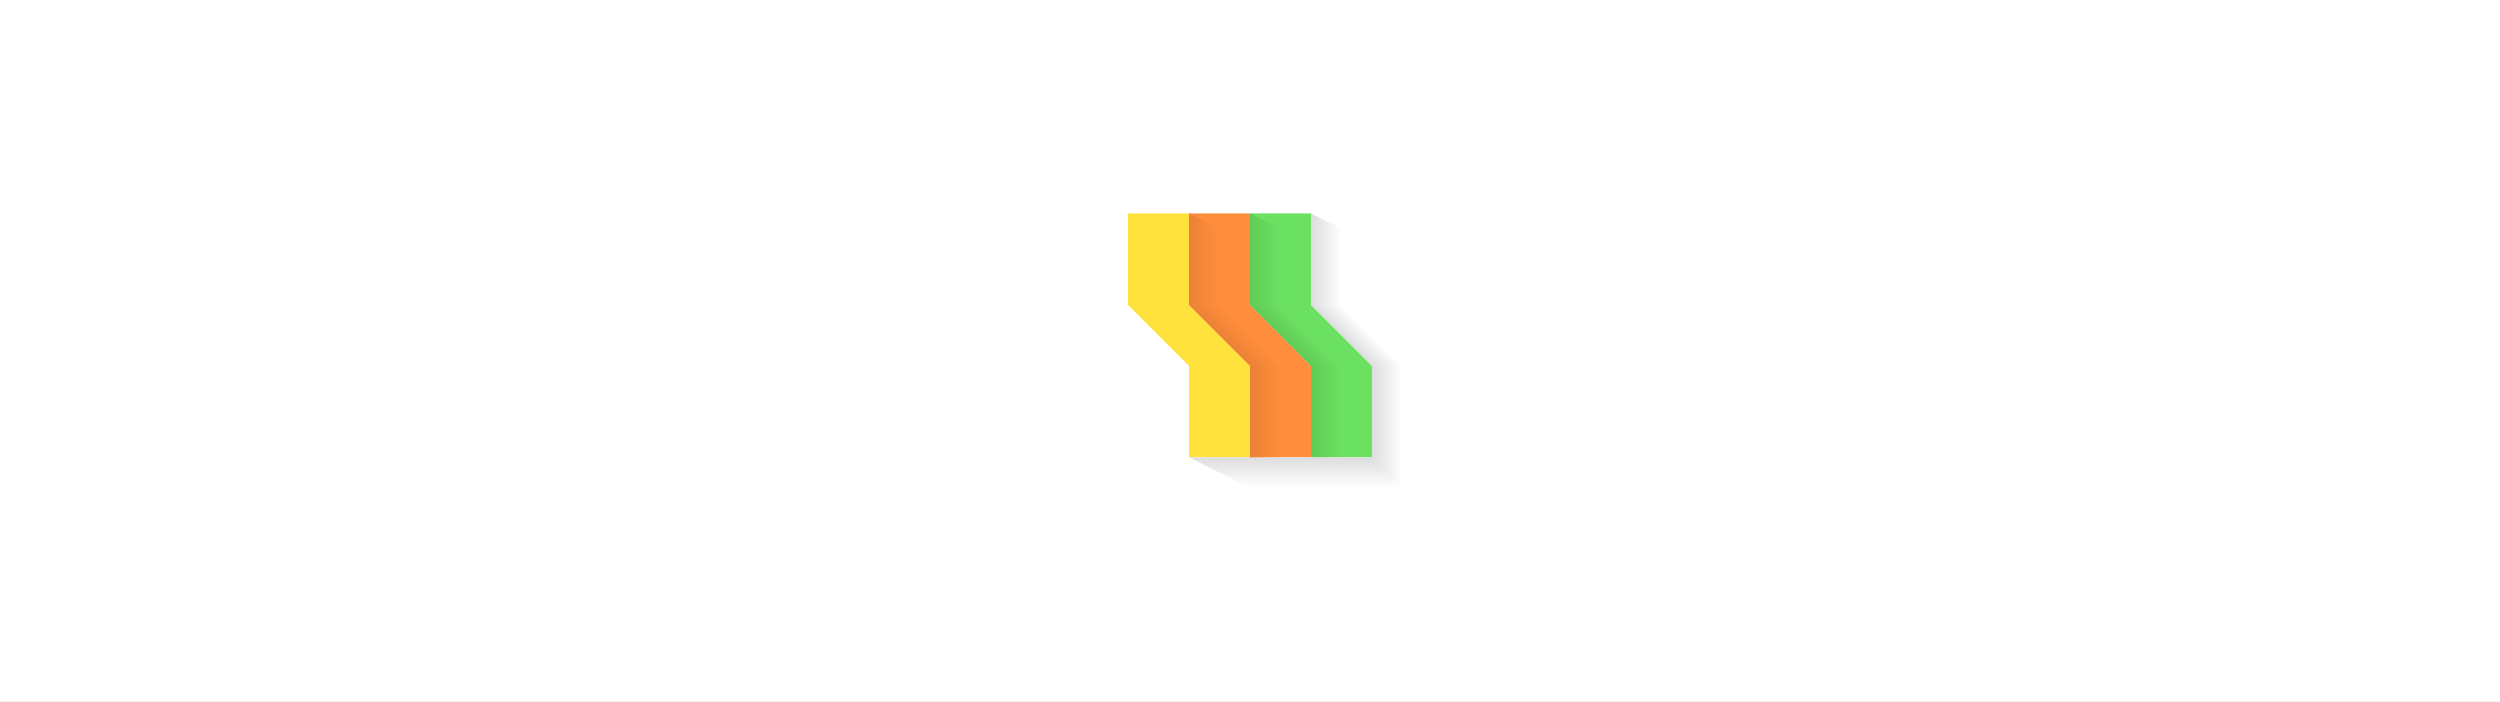
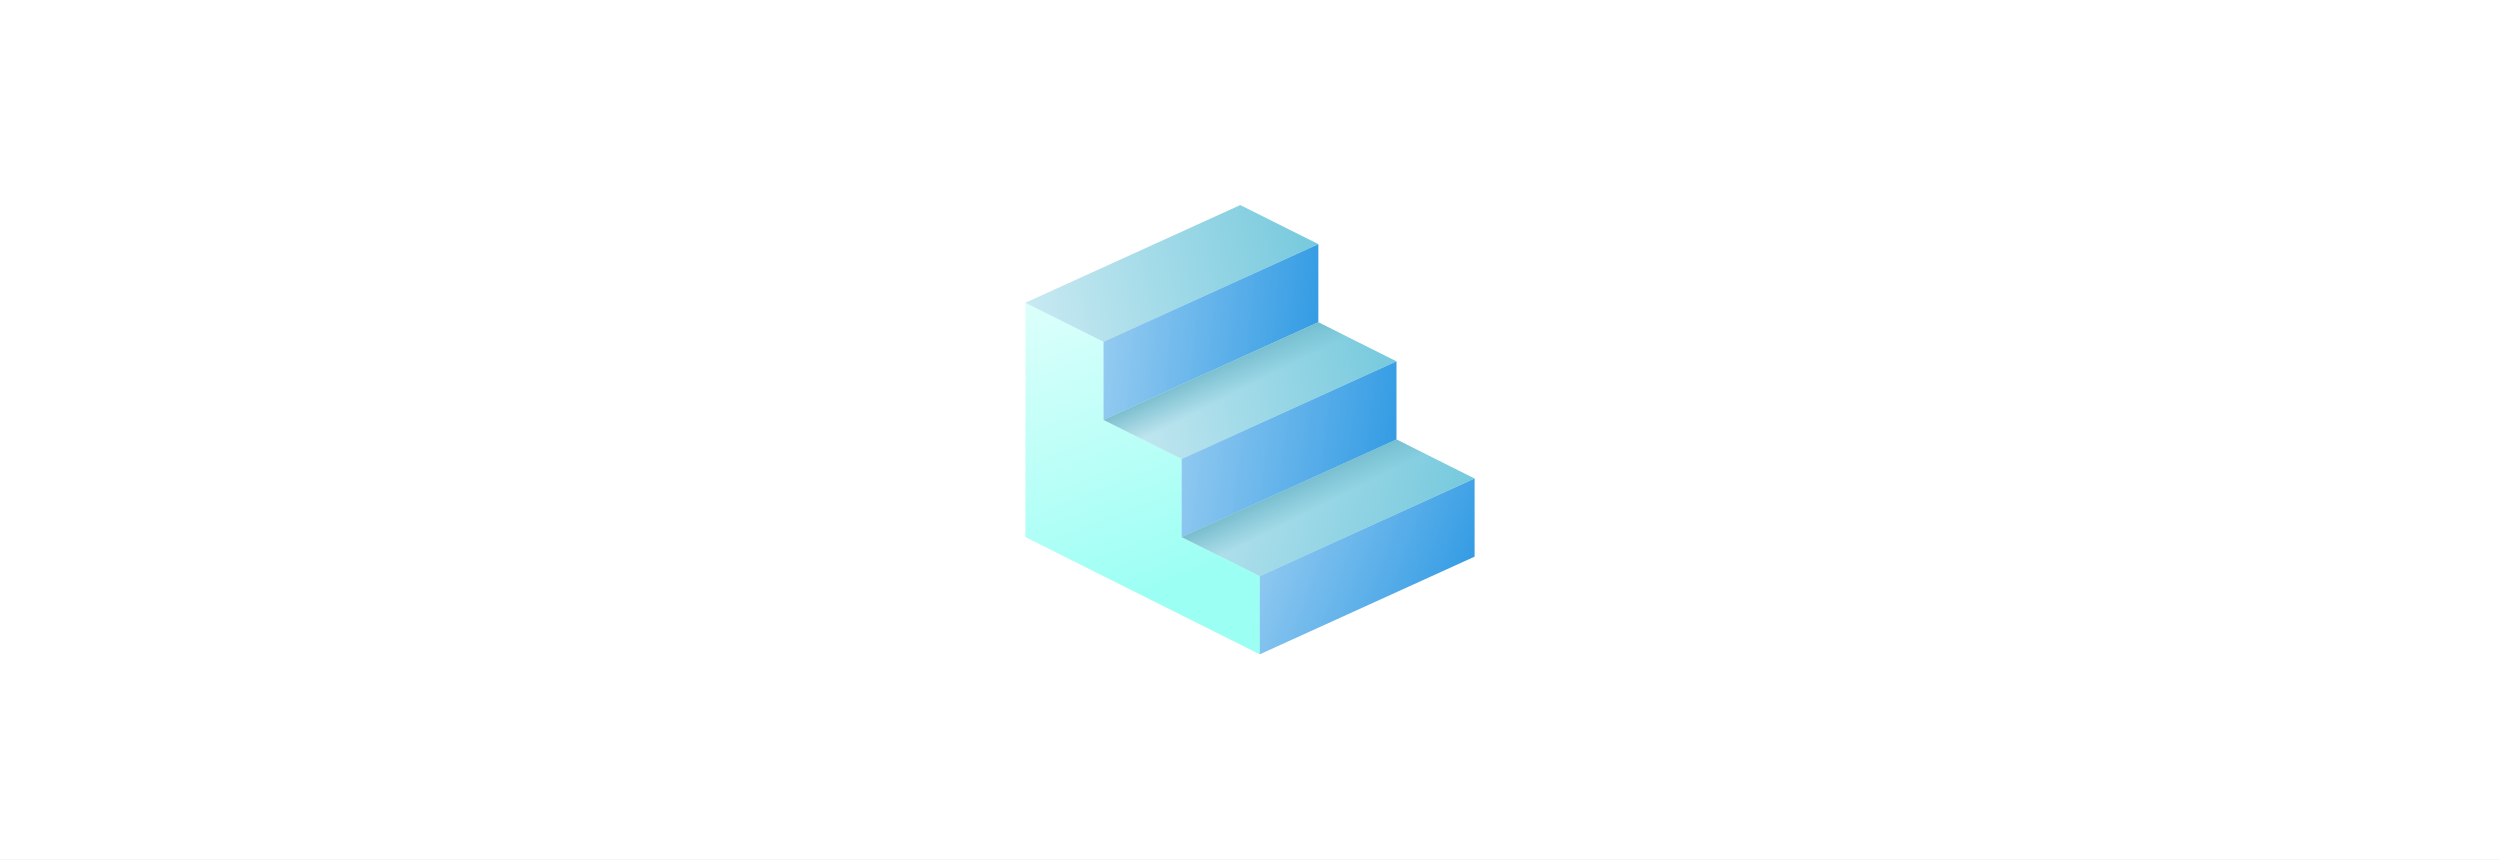
- <svg xmlns="http://www.w3.org/2000/svg" xmlns:xlink="http://www.w3.org/1999/xlink" width="231.422mm" height="64.911mm" viewBox="0 0 231.422 64.911" version="1.1" id="svg8">
+ <svg xmlns="http://www.w3.org/2000/svg" xmlns:xlink="http://www.w3.org/1999/xlink" width="677.333mm" height="232.833mm" viewBox="0 0 677.333 232.833" version="1.1" id="svg8">
  <defs id="defs2">
-     <linearGradient id="linearGradient4369">
-       <stop style="stop-color:#dddddd;stop-opacity:1;" offset="0" id="stop4371" />
-       <stop style="stop-color:#dddddd;stop-opacity:0;" offset="1" id="stop4373" />
+     <linearGradient id="linearGradient4750">
+       <stop style="stop-color:#76c9dd;stop-opacity:1;" offset="0" id="stop4746" />
+       <stop style="stop-color:#76c9dd;stop-opacity:0;" offset="1" id="stop4748" />
    </linearGradient>
-     <linearGradient id="linearGradient4361">
-       <stop style="stop-color:#dddddd;stop-opacity:1;" offset="0" id="stop4363" />
-       <stop style="stop-color:#dddddd;stop-opacity:0;" offset="1" id="stop4365" />
+     <linearGradient id="linearGradient4742">
+       <stop style="stop-color:#76c9dd;stop-opacity:1;" offset="0" id="stop4738" />
+       <stop style="stop-color:#76c9dd;stop-opacity:0;" offset="1" id="stop4740" />
    </linearGradient>
-     <linearGradient id="linearGradient4353">
-       <stop style="stop-color:#dddddd;stop-opacity:1;" offset="0" id="stop4355" />
-       <stop style="stop-color:#dddddd;stop-opacity:0;" offset="1" id="stop4357" />
+     <linearGradient id="linearGradient4734">
+       <stop style="stop-color:#76c9dd;stop-opacity:1;" offset="0" id="stop4730" />
+       <stop style="stop-color:#76c9dd;stop-opacity:0;" offset="1" id="stop4732" />
    </linearGradient>
-     <linearGradient id="linearGradient4345">
-       <stop style="stop-color:#dddddd;stop-opacity:1;" offset="0" id="stop4347" />
-       <stop style="stop-color:#dddddd;stop-opacity:0;" offset="1" id="stop4349" />
+     <linearGradient id="linearGradient4726">
+       <stop style="stop-color:#349ce4;stop-opacity:1;" offset="0" id="stop4722" />
+       <stop style="stop-color:#349ce4;stop-opacity:0;" offset="1" id="stop4724" />
    </linearGradient>
-     <linearGradient id="linearGradient4337">
-       <stop style="stop-color:#60cb57;stop-opacity:1;" offset="0" id="stop4339" />
-       <stop style="stop-color:#60cb57;stop-opacity:0;" offset="1" id="stop4341" />
+     <linearGradient id="linearGradient4718">
+       <stop style="stop-color:#349ce4;stop-opacity:1;" offset="0" id="stop4714" />
+       <stop style="stop-color:#349ce4;stop-opacity:0;" offset="1" id="stop4716" />
    </linearGradient>
-     <linearGradient id="linearGradient4329">
-       <stop style="stop-color:#60cb57;stop-opacity:1;" offset="0" id="stop4331" />
-       <stop style="stop-color:#60cb57;stop-opacity:0;" offset="1" id="stop4333" />
+     <linearGradient id="linearGradient4710">
+       <stop style="stop-color:#349ce4;stop-opacity:1;" offset="0" id="stop4706" />
+       <stop style="stop-color:#349ce4;stop-opacity:0;" offset="1" id="stop4708" />
    </linearGradient>
-     <linearGradient id="linearGradient4321">
-       <stop style="stop-color:#60cb57;stop-opacity:1;" offset="0" id="stop4323" />
-       <stop style="stop-color:#60cb57;stop-opacity:0;" offset="1" id="stop4325" />
+     <linearGradient id="linearGradient4702">
+       <stop style="stop-color:#9cfff4;stop-opacity:1;" offset="0" id="stop4698" />
+       <stop style="stop-color:#9cfff4;stop-opacity:0;" offset="1" id="stop4700" />
    </linearGradient>
-     <linearGradient id="linearGradient4313">
-       <stop style="stop-color:#eb8236;stop-opacity:1;" offset="0" id="stop4315" />
-       <stop style="stop-color:#eb8236;stop-opacity:0;" offset="1" id="stop4317" />
+     <linearGradient id="linearGradient4646">
+       <stop style="stop-color:#69b3c5;stop-opacity:1;" offset="0" id="stop4642" />
+       <stop style="stop-color:#69b3c5;stop-opacity:0;" offset="1" id="stop4644" />
    </linearGradient>
-     <linearGradient id="linearGradient4305">
-       <stop style="stop-color:#eb8236;stop-opacity:1;" offset="0" id="stop4307" />
-       <stop style="stop-color:#eb8236;stop-opacity:0;" offset="1" id="stop4309" />
-     </linearGradient>
-     <linearGradient id="linearGradient4297">
-       <stop style="stop-color:#eb8236;stop-opacity:1;" offset="0" id="stop4299" />
-       <stop style="stop-color:#eb8236;stop-opacity:0;" offset="1" id="stop4301" />
-     </linearGradient>
-     <linearGradient xlink:href="#linearGradient4297" id="linearGradient4303" x1="22.578" y1="109.322" x2="25.4" y2="109.322" gradientUnits="userSpaceOnUse" />
-     <linearGradient xlink:href="#linearGradient4305" id="linearGradient4311" x1="28.222" y1="123.433" x2="31.044" y2="123.433" gradientUnits="userSpaceOnUse" />
-     <linearGradient xlink:href="#linearGradient4313" id="linearGradient4319" x1="25.4" y1="116.378" x2="26.811" y2="114.967" gradientUnits="userSpaceOnUse" />
-     <linearGradient xlink:href="#linearGradient4321" id="linearGradient4327" x1="22.578" y1="109.322" x2="25.4" y2="109.322" gradientUnits="userSpaceOnUse" />
-     <linearGradient xlink:href="#linearGradient4329" id="linearGradient4335" x1="28.222" y1="123.433" x2="31.044" y2="123.433" gradientUnits="userSpaceOnUse" />
-     <linearGradient xlink:href="#linearGradient4337" id="linearGradient4343" x1="25.4" y1="116.378" x2="26.811" y2="114.967" gradientUnits="userSpaceOnUse" />
-     <linearGradient xlink:href="#linearGradient4345" id="linearGradient4351" x1="33.867" y1="109.322" x2="36.689" y2="109.322" gradientUnits="userSpaceOnUse" />
-     <linearGradient xlink:href="#linearGradient4353" id="linearGradient4359" x1="39.511" y1="124.844" x2="42.333" y2="124.844" gradientUnits="userSpaceOnUse" />
-     <linearGradient xlink:href="#linearGradient4361" id="linearGradient4367" x1="32.456" y1="127.667" x2="32.456" y2="130.489" gradientUnits="userSpaceOnUse" />
-     <linearGradient xlink:href="#linearGradient4369" id="linearGradient4375" x1="36.689" y1="116.378" x2="38.1" y2="114.967" gradientUnits="userSpaceOnUse" />
+     <linearGradient xlink:href="#linearGradient4646" id="linearGradient4648" x1="100.542" y1="80.042" x2="105.833" y2="90.625" gradientUnits="userSpaceOnUse" />
+     <linearGradient gradientTransform="translate(21.16667,31.75)" xlink:href="#linearGradient4646" id="linearGradient4648-6" x1="100.542" y1="80.042" x2="105.833" y2="90.625" gradientUnits="userSpaceOnUse" />
+     <linearGradient xlink:href="#linearGradient4702" id="linearGradient4704" x1="84.667" y1="143.542" x2="37.042" y2="21.833" gradientUnits="userSpaceOnUse" />
+     <linearGradient xlink:href="#linearGradient4710" id="linearGradient4712" x1="132.292" y1="69.458" x2="10.583" y2="58.875" gradientUnits="userSpaceOnUse" />
+     <linearGradient xlink:href="#linearGradient4718" id="linearGradient4720" x1="153.458" y1="101.208" x2="26.458" y2="85.333" gradientUnits="userSpaceOnUse" />
+     <linearGradient xlink:href="#linearGradient4726" id="linearGradient4728" x1="174.625" y1="132.958" x2="63.5" y2="90.625" gradientUnits="userSpaceOnUse" />
+     <linearGradient xlink:href="#linearGradient4734" id="linearGradient4736" x1="132.292" y1="48.292" x2="3.0000003e-06" y2="74.75" gradientUnits="userSpaceOnUse" />
+     <linearGradient xlink:href="#linearGradient4742" id="linearGradient4744" x1="153.458" y1="80.042" x2="21.167" y2="106.5" gradientUnits="userSpaceOnUse" />
+     <linearGradient xlink:href="#linearGradient4750" id="linearGradient4752" x1="174.625" y1="111.792" x2="31.75" y2="69.458" gradientUnits="userSpaceOnUse" />
  </defs>
-   <g id="layer1" transform="translate(87.48891,-85.33332)">
-     <rect style="fill:#ffffff;fill-opacity:1;stroke:none;stroke-width:0.999;stroke-linejoin:round;stroke-miterlimit:4;stroke-dasharray:none;stroke-dashoffset:0;stroke-opacity:1" id="rect4190" width="231.422" height="64.911" x="-87.489" y="85.333" ry="2.9006105e-06" />
-     <g id="g4192">
-       <path id="path4177-7" d="m 28.222,105.089 0,8.467 5.644,5.644 0,8.467 5.644,0 0,-8.467 -5.644,-5.644 0,-8.467 z" style="fill:#6be161;fill-opacity:1;fill-rule:evenodd;stroke:none;stroke-width:0.282px;stroke-linecap:butt;stroke-linejoin:miter;stroke-opacity:1" />
-       <path id="path4177-8" d="m 16.933,105.089 0,8.467 5.644,5.644 0,8.467 5.644,0 0,-8.467 -5.644,-5.644 0,-8.467 z" style="fill:#ffe23b;fill-opacity:1;fill-rule:evenodd;stroke:none;stroke-width:0.282px;stroke-linecap:butt;stroke-linejoin:miter;stroke-opacity:1" />
-       <path id="path4177-5" d="m 22.578,105.089 0,8.467 5.644,5.644 0,8.467 5.644,0 0,-8.467 -5.644,-5.644 0,-8.467 z" style="fill:#ff8d3b;fill-opacity:1;fill-rule:evenodd;stroke:none;stroke-width:0.282px;stroke-linecap:butt;stroke-linejoin:miter;stroke-opacity:1" />
-       <g style="fill:#60cb57;fill-opacity:1" id="g4218-2" transform="translate(5.644444,2.9941324e-6)">
-         <path style="fill:url(#linearGradient4343);fill-opacity:1;fill-rule:evenodd;stroke:none;stroke-width:0.282px;stroke-linecap:butt;stroke-linejoin:miter;stroke-opacity:1" d="m 22.578,113.556 5.644,5.644 2.822,0 -5.644,-5.644 -2.822,0 0,0 0,0 z" id="path4214-7" />
-         <path style="fill:url(#linearGradient4335);fill-opacity:1;fill-rule:evenodd;stroke:none;stroke-width:0.282;stroke-linecap:butt;stroke-linejoin:miter;stroke-miterlimit:4;stroke-dasharray:none;stroke-opacity:1" d="m 28.222,119.2 0,8.467 2.822,0 0,-8.467 z" id="path4216-8" />
-         <path id="path4290" d="m 22.578,105.089 0,8.467 2.822,0 0,-7.056 z" style="fill:url(#linearGradient4327);fill-opacity:1;fill-rule:evenodd;stroke:none;stroke-width:0.282px;stroke-linecap:butt;stroke-linejoin:miter;stroke-opacity:1" />
-       </g>
-       <g id="g4282">
-         <path style="fill:url(#linearGradient4375);fill-opacity:1;fill-rule:evenodd;stroke:none;stroke-width:0.282px;stroke-linecap:butt;stroke-linejoin:miter;stroke-opacity:1" d="m 33.867,113.556 5.644,5.644 2.822,0 -5.644,-5.644 -2.822,0 0,0 0,0 z" id="path4214-7-9" />
-         <path style="fill:url(#linearGradient4359);fill-opacity:1;fill-rule:evenodd;stroke:none;stroke-width:0.282px;stroke-linecap:butt;stroke-linejoin:miter;stroke-opacity:1" d="m 39.511,119.2 0,8.467 2.822,2.822 0,-11.289 -2.822,0 0,0 z" id="path4271" />
-         <path style="fill:url(#linearGradient4367);fill-opacity:1;fill-rule:evenodd;stroke:none;stroke-width:0.282px;stroke-linecap:butt;stroke-linejoin:miter;stroke-opacity:1" d="m 22.578,127.667 5.644,2.822 14.111,0 -2.822,-2.822 z" id="path4273" />
-         <path style="fill:url(#linearGradient4351);fill-opacity:1;fill-rule:evenodd;stroke:none;stroke-width:0.282px;stroke-linecap:butt;stroke-linejoin:miter;stroke-opacity:1" d="m 33.867,105.089 0,8.467 2.822,0 0,-7.056 z" id="path4277" />
-       </g>
-       <g id="g4292">
-         <path style="fill:url(#linearGradient4319);fill-opacity:1;fill-rule:evenodd;stroke:none;stroke-width:0.282px;stroke-linecap:butt;stroke-linejoin:miter;stroke-opacity:1" d="m 22.578,113.556 5.644,5.644 2.822,0 -5.644,-5.644 -2.822,0 0,0 0,0 z" id="path4214" />
-         <path style="fill:url(#linearGradient4311);fill-opacity:1;fill-rule:evenodd;stroke:none;stroke-width:0.282;stroke-linecap:butt;stroke-linejoin:miter;stroke-miterlimit:4;stroke-dasharray:none;stroke-opacity:1" d="m 28.222,119.2 0,8.467 2.822,0 0,-8.467 z" id="path4216" />
-         <path style="fill:url(#linearGradient4303);fill-opacity:1;fill-rule:evenodd;stroke:none;stroke-width:0.282px;stroke-linecap:butt;stroke-linejoin:miter;stroke-opacity:1" d="m 22.578,113.556 0,-8.467 2.822,1.411 0,7.056 z" id="path4288" />
-       </g>
+   <g id="layer1" transform="translate(201.0833,20.49999)">
+     <rect style="fill:#ffffff;fill-opacity:1;stroke:none;stroke-width:0.265;stroke-opacity:1" id="rect4526" width="677.333" height="232.833" x="-201.083" y="-20.5" />
+     <g id="g4537" transform="translate(23.81249,-2.64583)">
+       <path id="path4487" d="M 52.917,64.167 74.083,74.75 V 95.917 L 95.25,106.5 v 21.167 L 116.417,138.25 v 21.167 l -63.5,-31.75 z" style="fill:url(#linearGradient4704);fill-opacity:1;stroke:none;stroke-width:0.265px;stroke-linecap:butt;stroke-linejoin:miter;stroke-opacity:1" />
+       <path id="path4489" d="M 52.917,64.167 111.125,37.708 132.292,48.292 74.083,74.75 Z" style="fill:url(#linearGradient4736);fill-opacity:1;stroke:none;stroke-width:0.265px;stroke-linecap:butt;stroke-linejoin:miter;stroke-opacity:1" />
+       <path id="path4491" d="M 74.083,95.917 132.292,69.458 V 48.292 L 74.083,74.75 v 0 z" style="fill:url(#linearGradient4712);fill-opacity:1;stroke:none;stroke-width:0.265px;stroke-linecap:butt;stroke-linejoin:miter;stroke-opacity:1" />
+       <path id="path4489-3" d="M 95.25,127.667 153.458,101.208 174.625,111.792 116.417,138.25 Z" style="fill:url(#linearGradient4752);fill-opacity:1;stroke:none;stroke-width:0.265px;stroke-linecap:butt;stroke-linejoin:miter;stroke-opacity:1" />
+       <path id="path4489-6" d="M 74.083,95.917 132.292,69.458 153.458,80.042 95.25,106.5 Z" style="fill:url(#linearGradient4744);fill-opacity:1;stroke:none;stroke-width:0.265px;stroke-linecap:butt;stroke-linejoin:miter;stroke-opacity:1" />
+       <path id="path4491-7" d="M 95.25,127.667 153.458,101.208 V 80.042 L 95.25,106.5 v 0 z" style="fill:url(#linearGradient4720);fill-opacity:1;stroke:none;stroke-width:0.265px;stroke-linecap:butt;stroke-linejoin:miter;stroke-opacity:1" />
+       <path id="path4491-7-5" d="M 116.417,159.417 174.625,132.958 V 111.792 L 116.417,138.25 v 0 z" style="fill:url(#linearGradient4728);fill-opacity:1;stroke:none;stroke-width:0.265px;stroke-linecap:butt;stroke-linejoin:miter;stroke-opacity:1" />
+       <path id="path4640" d="M 74.083,95.917 84.667,101.208 142.875,74.75 132.292,69.458 Z" style="fill:url(#linearGradient4648);fill-opacity:1;stroke:none;stroke-width:0.265px;stroke-linecap:butt;stroke-linejoin:miter;stroke-opacity:1" />
+       <path id="path4640-1" d="M 95.25,127.667 105.833,132.958 164.042,106.5 153.458,101.208 Z" style="fill:url(#linearGradient4648-6);fill-opacity:1;stroke:none;stroke-width:0.265px;stroke-linecap:butt;stroke-linejoin:miter;stroke-opacity:1" />
    </g>
  </g>
</svg>
